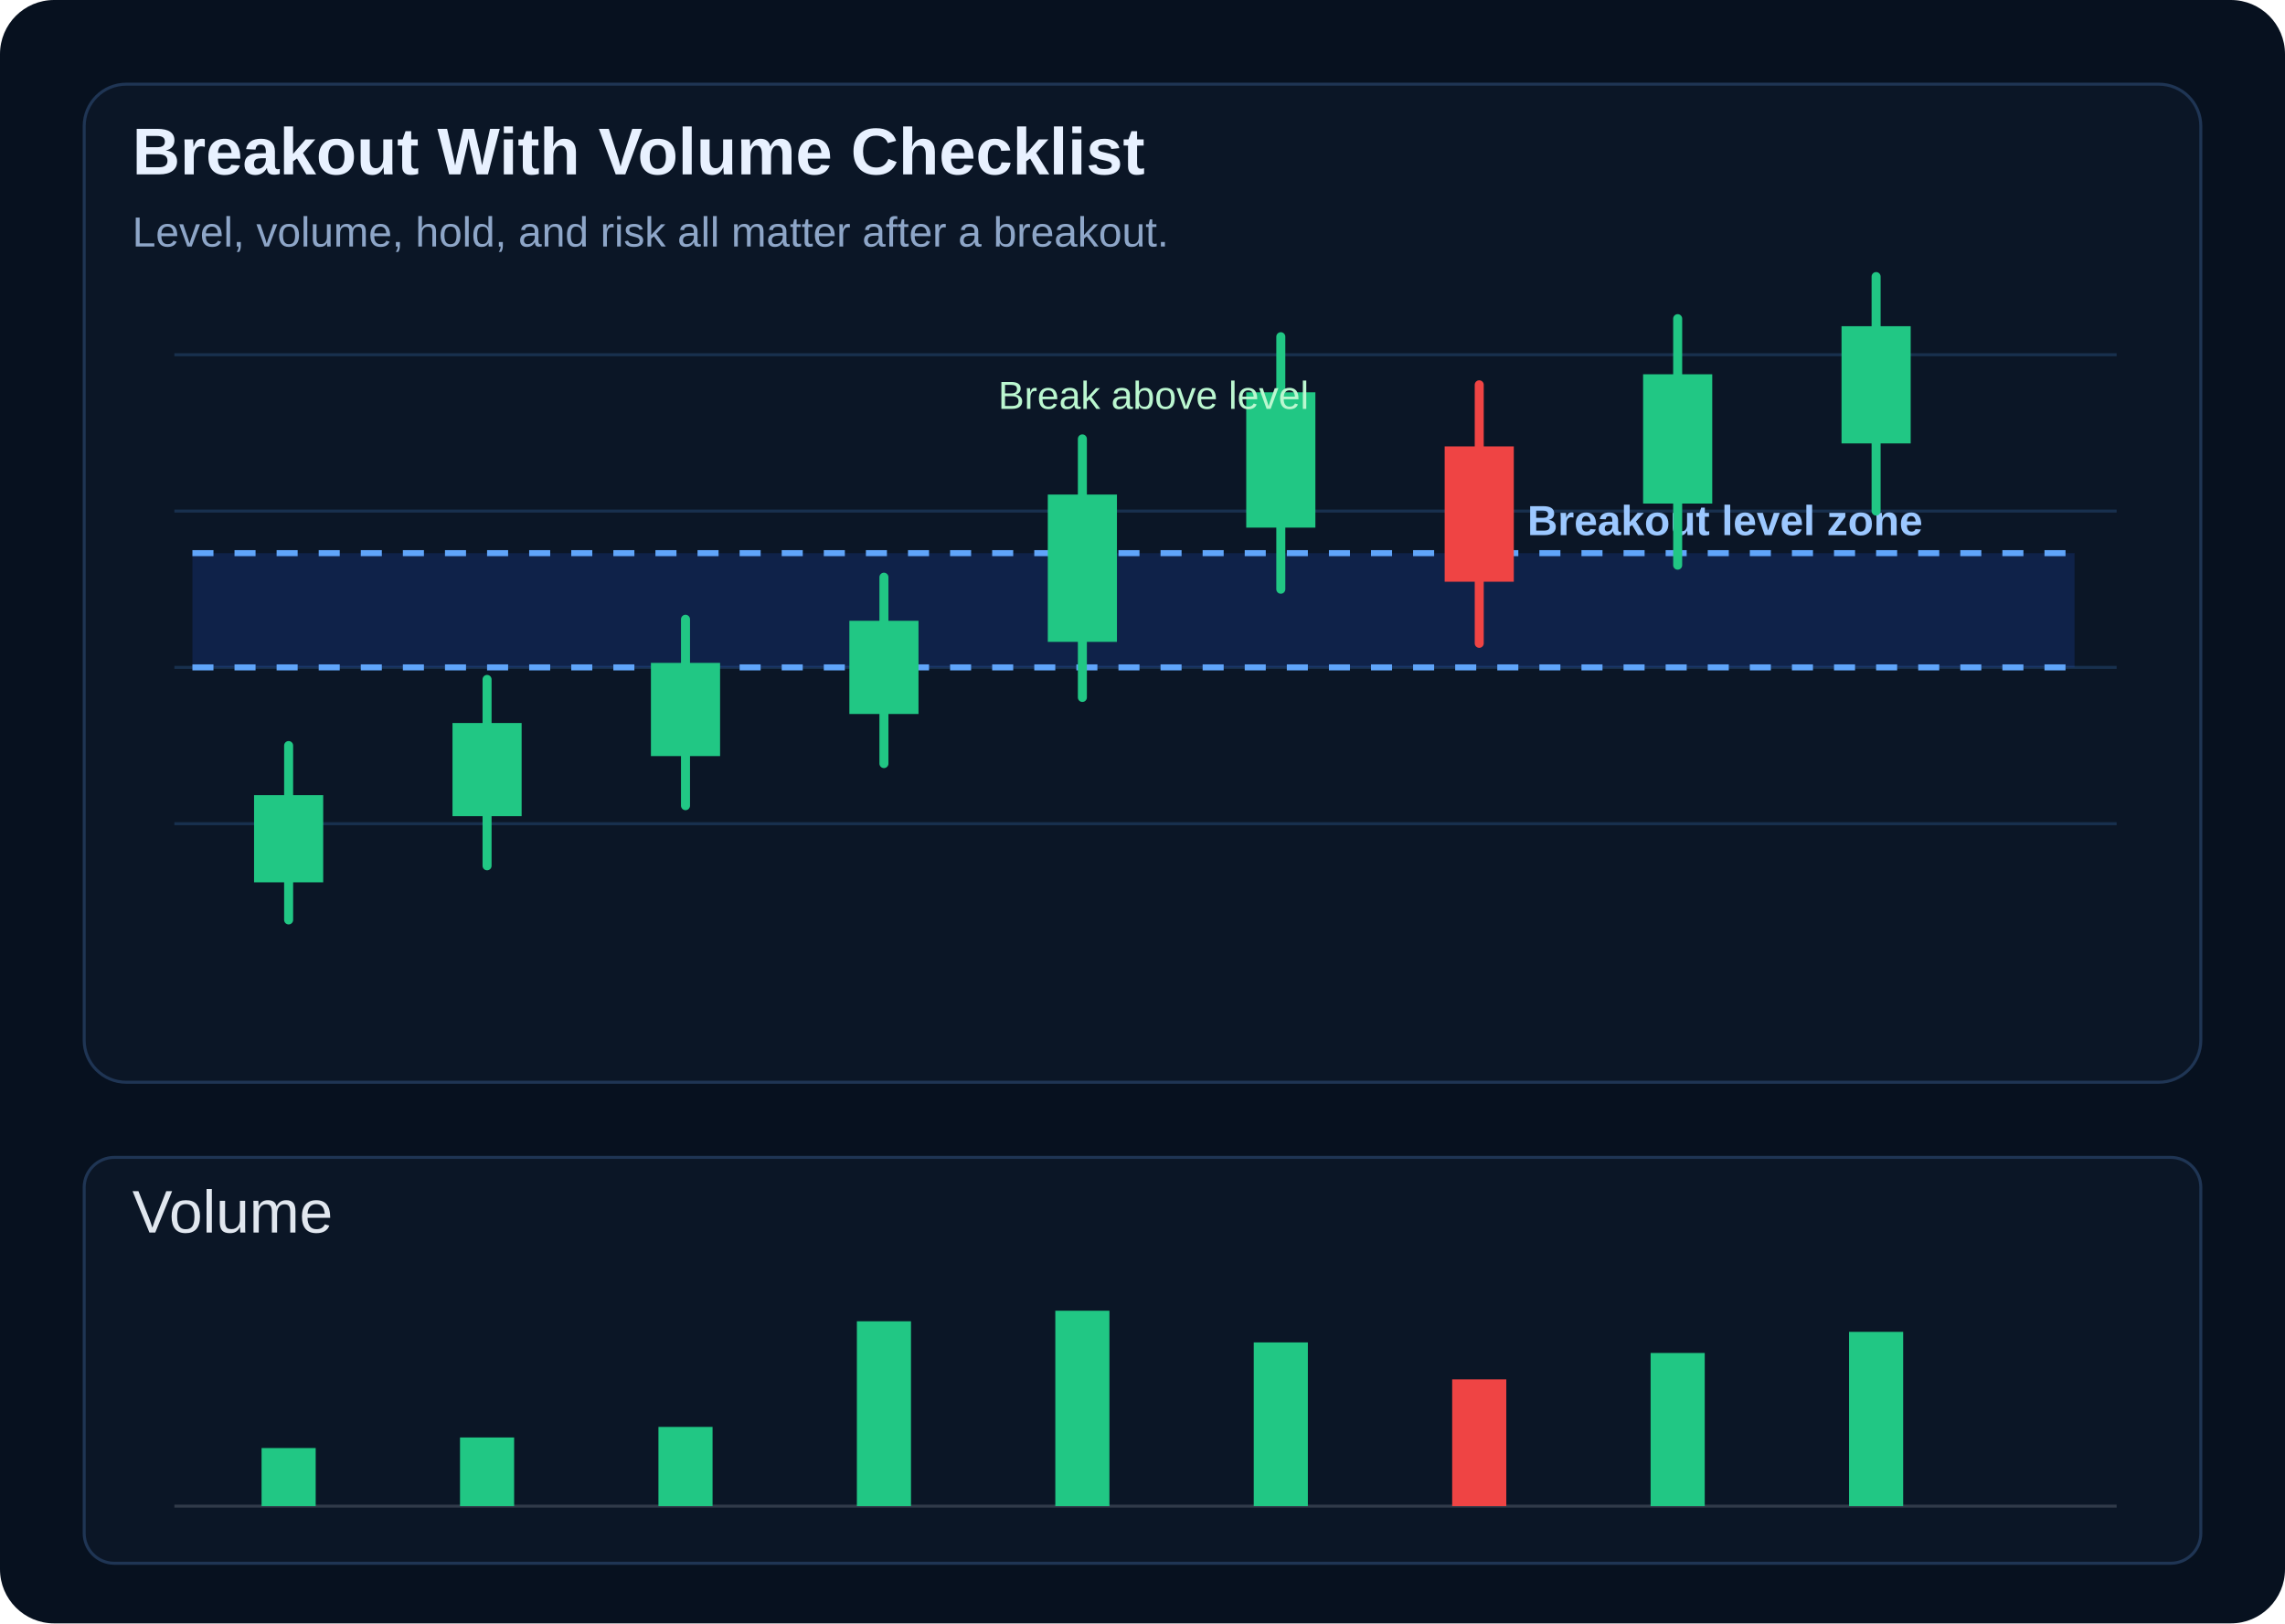
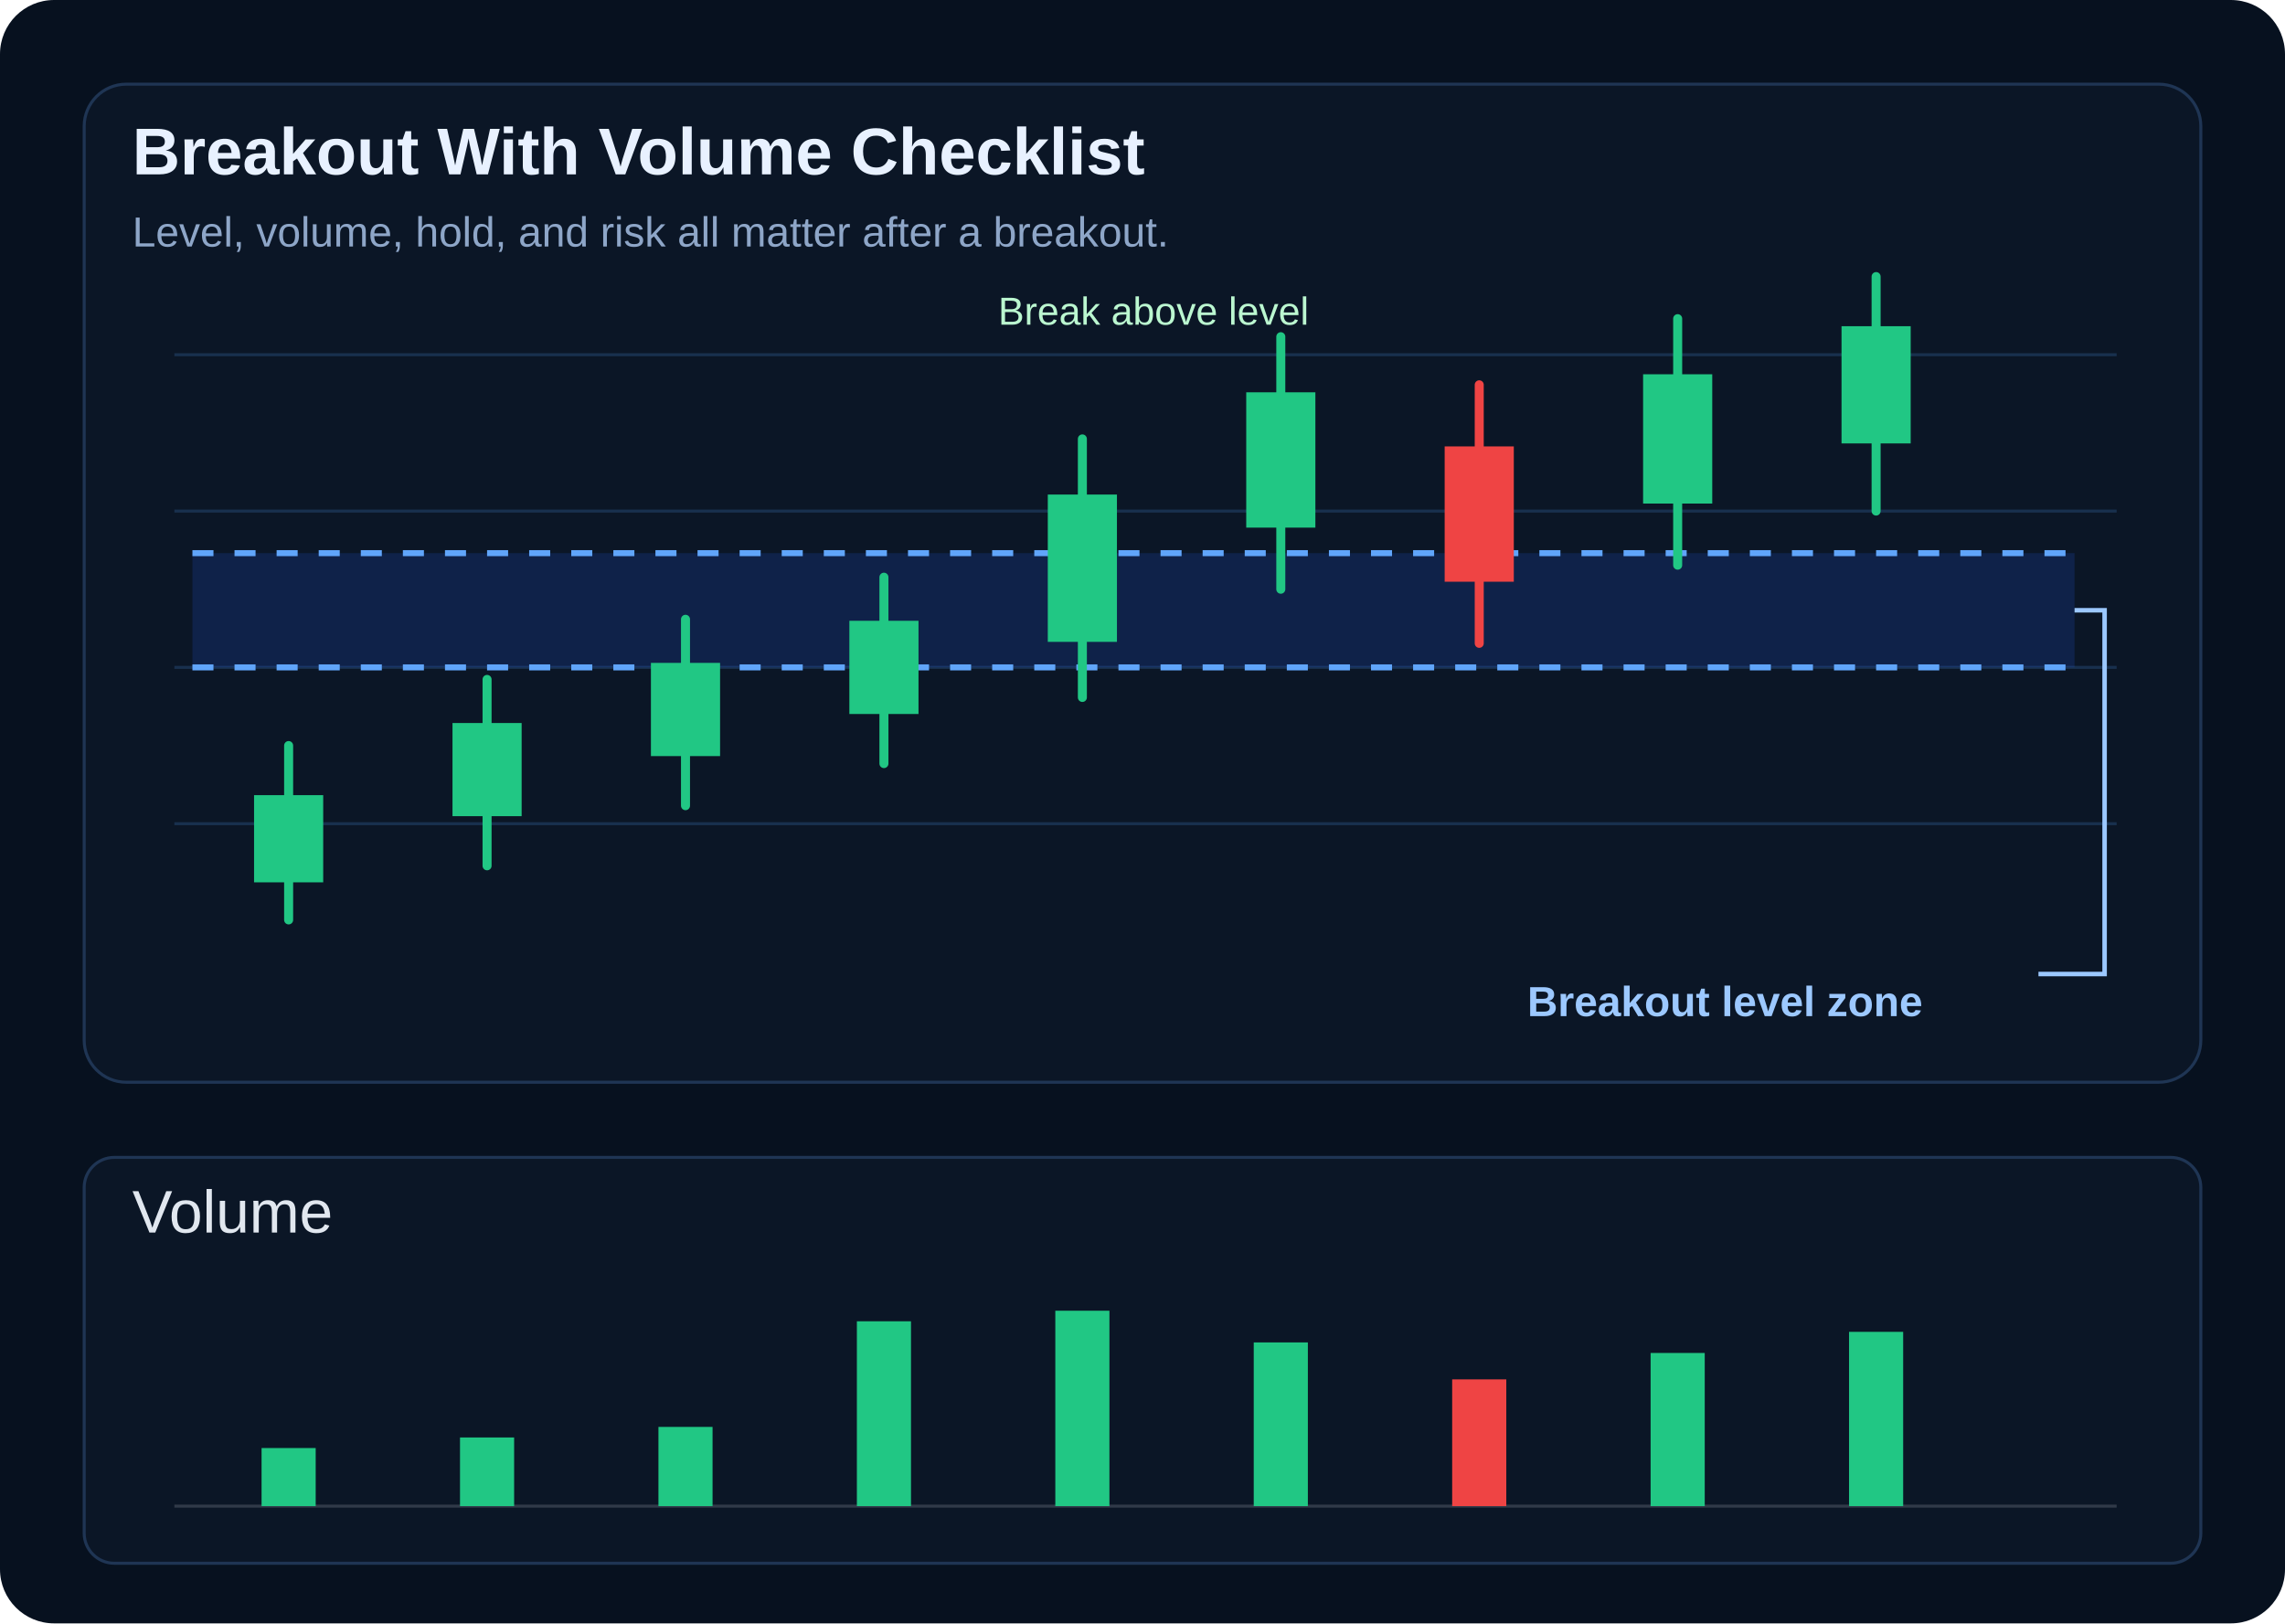
<svg xmlns="http://www.w3.org/2000/svg" viewBox="0.0 0.0 760.0 540.0" role="img" aria-labelledby="title desc">
  <rect width="760" height="540.0" rx="18" fill="#07111f" />
  <rect x="28" y="28" width="704" height="332" rx="14" fill="#0b1626" stroke="#1f3554" />
  <text x="44" y="58" fill="#e8f1ff" font-family="Arial, sans-serif" font-size="22" font-weight="700">Breakout With Volume Checklist</text>
  <text x="44" y="82" fill="#8ea6c8" font-family="Arial, sans-serif" font-size="14">Level, volume, hold, and risk all matter after a breakout.</text>
  <g stroke="#18304e" stroke-width="1">
    <line x1="58" y1="118" x2="704" y2="118" />
    <line x1="58" y1="170" x2="704" y2="170" />
    <line x1="58" y1="222" x2="704" y2="222" />
    <line x1="58" y1="274" x2="704" y2="274" />
  </g>
  <rect x="64" y="184" width="626" height="38" fill="#1d4ed8" opacity=".2" />
  <line x1="64" y1="184" x2="690" y2="184" stroke="#60a5fa" stroke-width="2" stroke-dasharray="7 7" />
  <line x1="64" y1="222" x2="690" y2="222" stroke="#60a5fa" stroke-width="2" stroke-dasharray="7 7" />
-   <text x="508" y="178" fill="#9cc8ff" font-family="Arial, sans-serif" font-size="14" font-weight="700">Breakout level zone</text>
+   <text x="508" y="338" fill="#9cc8ff" font-family="Arial, sans-serif" font-size="14" font-weight="700">Breakout level zone</text>
  <g stroke-linecap="round" stroke-width="3">
    <g stroke="#21c784" fill="#21c784">
      <line x1="96" y1="248" x2="96" y2="306" />
      <rect x="86" y="266" width="20" height="26" />
      <line x1="162" y1="226" x2="162" y2="288" />
      <rect x="152" y="242" width="20" height="28" />
      <line x1="228" y1="206" x2="228" y2="268" />
      <rect x="218" y="222" width="20" height="28" />
      <line x1="294" y1="192" x2="294" y2="254" />
      <rect x="284" y="208" width="20" height="28" />
      <line x1="360" y1="146" x2="360" y2="232" />
      <rect x="350" y="166" width="20" height="46" />
      <line x1="426" y1="112" x2="426" y2="196" />
      <rect x="416" y="132" width="20" height="42" />
      <line x1="558" y1="106" x2="558" y2="188" />
      <rect x="548" y="126" width="20" height="40" />
      <line x1="624" y1="92" x2="624" y2="170" />
      <rect x="614" y="110" width="20" height="36" />
    </g>
    <g stroke="#ef4444" fill="#ef4444">
      <line x1="492" y1="128" x2="492" y2="214" />
      <rect x="482" y="150" width="20" height="42" />
    </g>
  </g>
-   <text x="332" y="136" fill="#bbf7d0" font-family="Arial, sans-serif" font-size="13">Break above level</text>
+   <text x="332" y="108" fill="#bbf7d0" font-family="Arial, sans-serif" font-size="13">Break above level</text>
  <rect x="28" y="385.0" width="704" height="135" rx="10" fill="#0b1626" stroke="#1f3554" />
  <text x="44" y="410.0" font-family="Arial, sans-serif" font-size="20" fill="#e1e7ef">Volume</text>
  <line x1="58" y1="501.0" x2="704" y2="501.0" stroke="#303a49" />
  <rect x="87.0" y="481.676" width="18" height="19.324" fill="#21c784" />
  <rect x="153.0" y="478.162" width="18" height="22.838" fill="#21c784" />
  <rect x="219.0" y="474.649" width="18" height="26.351" fill="#21c784" />
  <rect x="285.0" y="439.514" width="18" height="61.486" fill="#21c784" />
  <rect x="351.0" y="436.0" width="18" height="65.0" fill="#21c784" />
  <rect x="417.0" y="446.541" width="18" height="54.459" fill="#21c784" />
  <rect x="483.0" y="458.838" width="18" height="42.162" fill="#ef4444" />
  <rect x="549.0" y="450.054" width="18" height="50.946" fill="#21c784" />
  <rect x="615.0" y="443.027" width="18" height="57.973" fill="#21c784" />
+   <path id="round3-zone-leader" d="M678 324 L700 324 L700 203 L690 203" fill="none" stroke="#9cc8ff" stroke-width="1.5" />
</svg>
